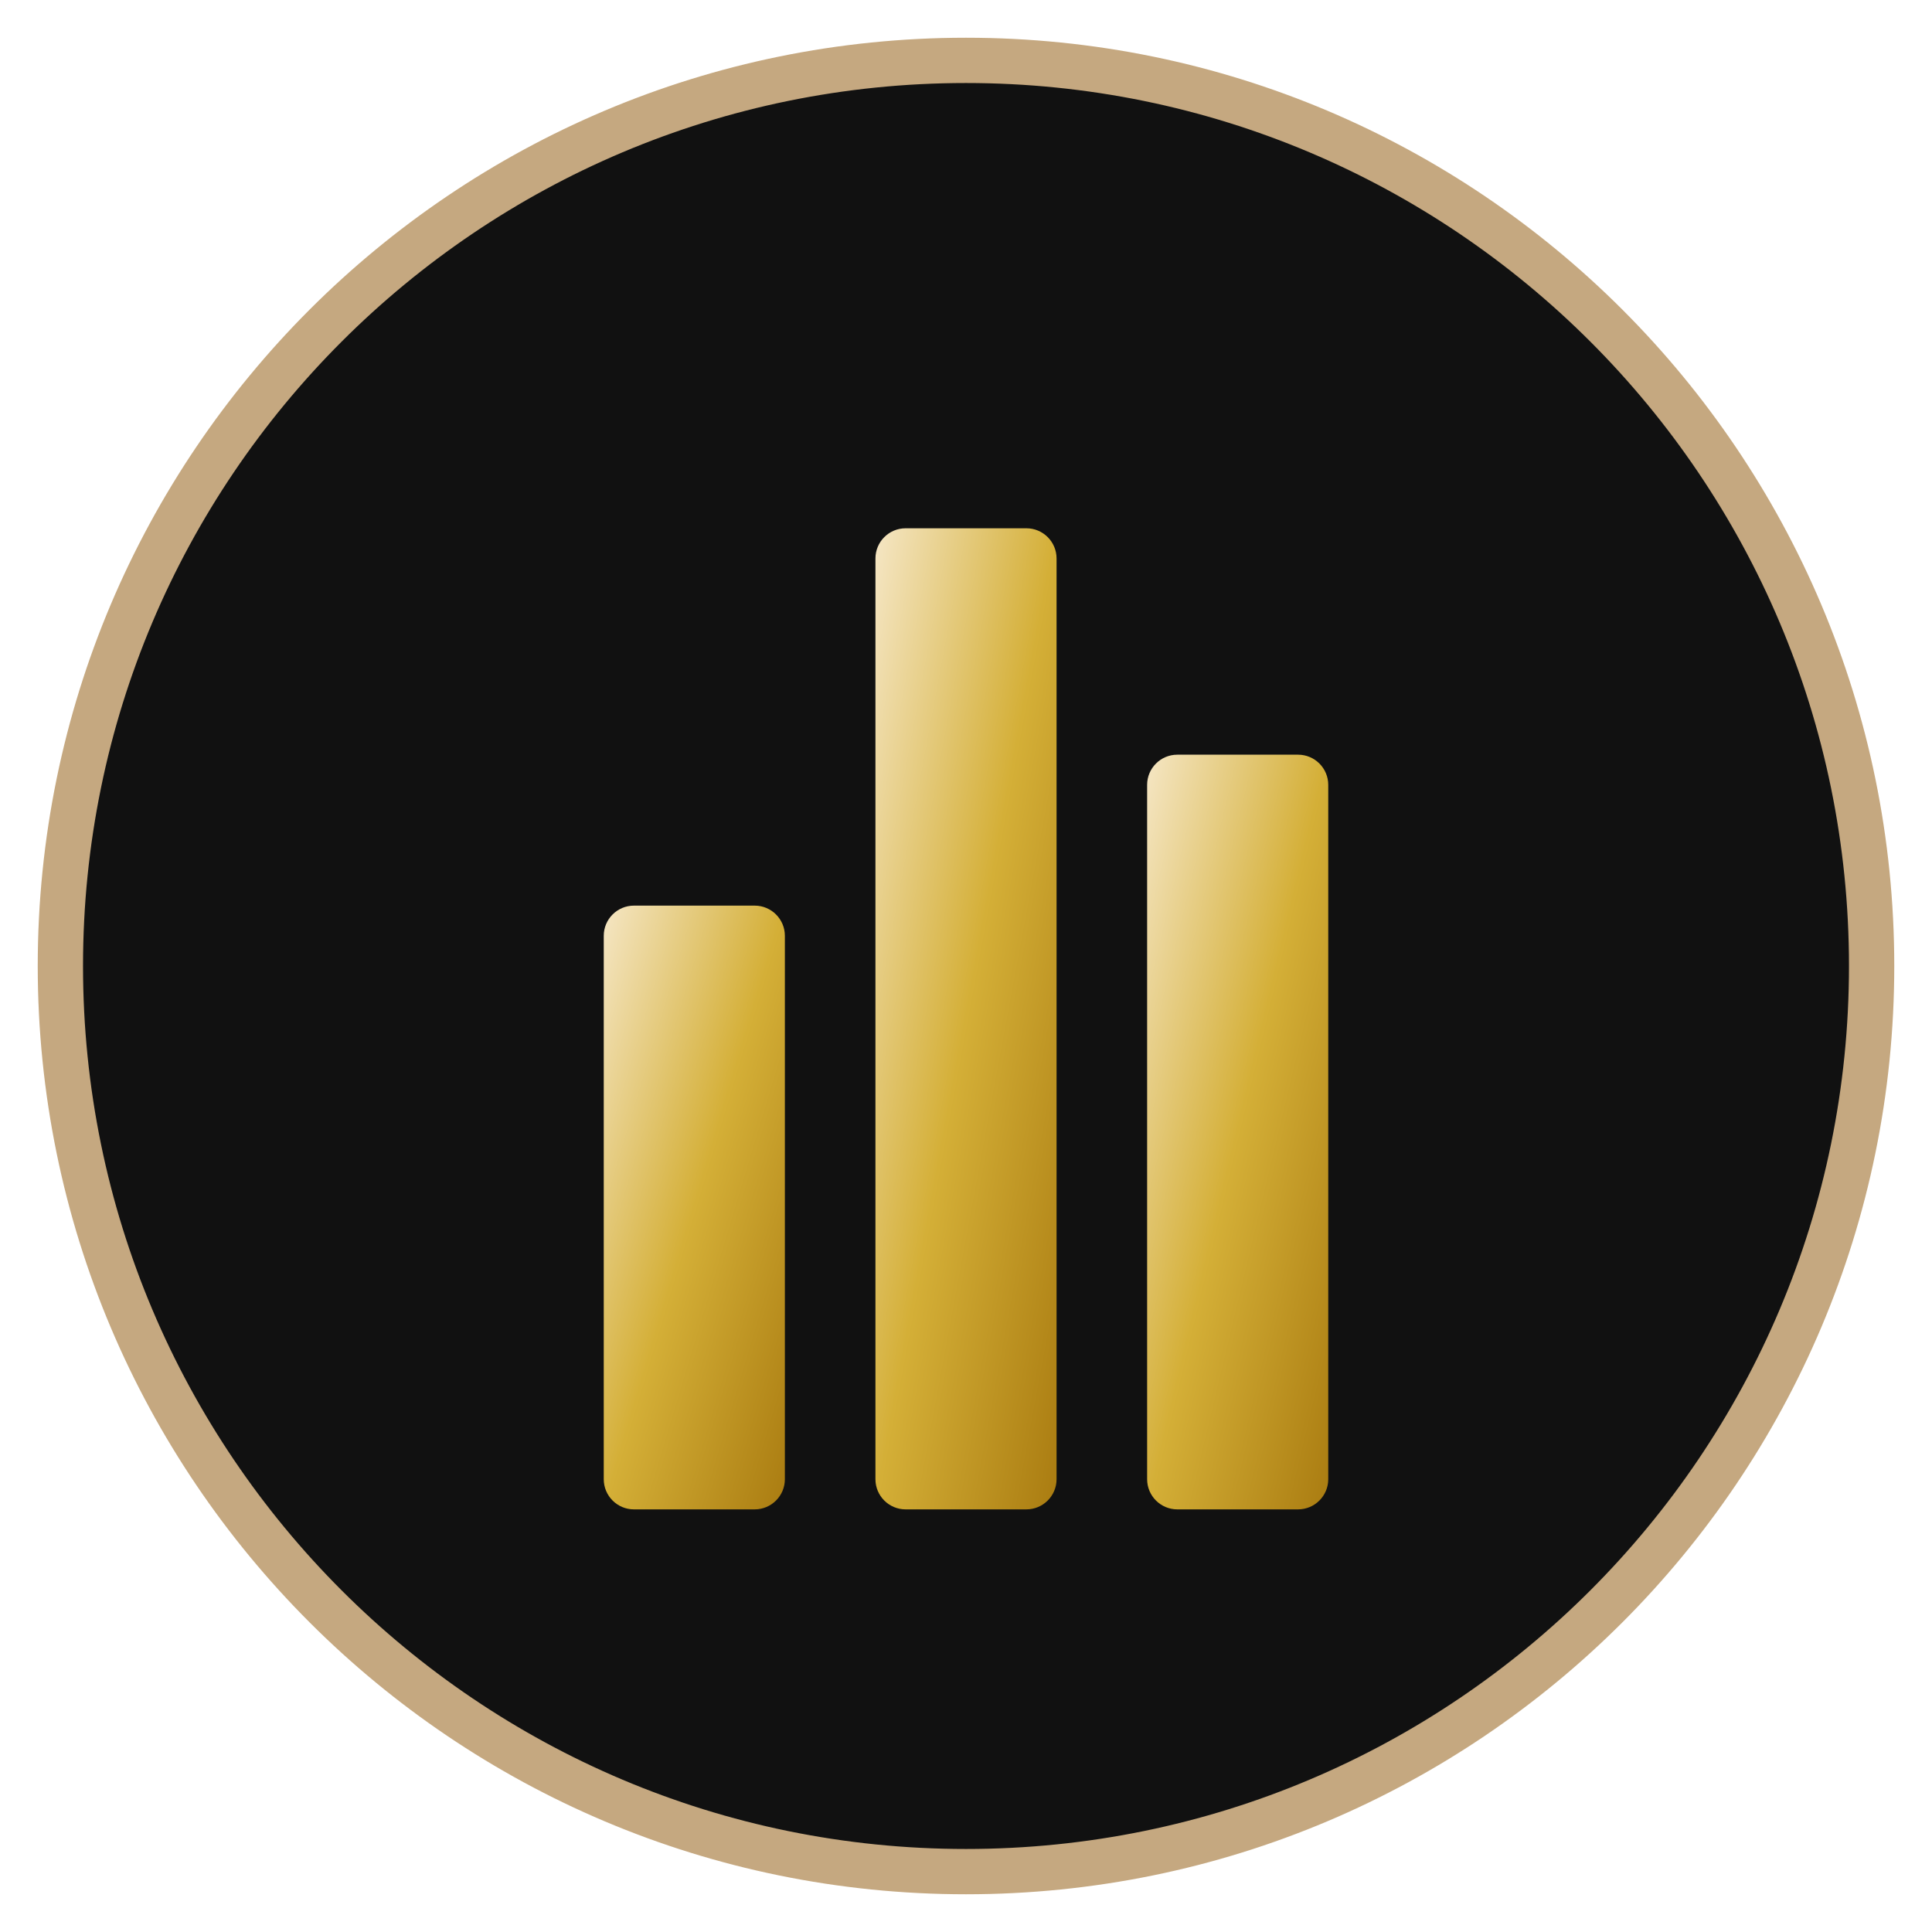
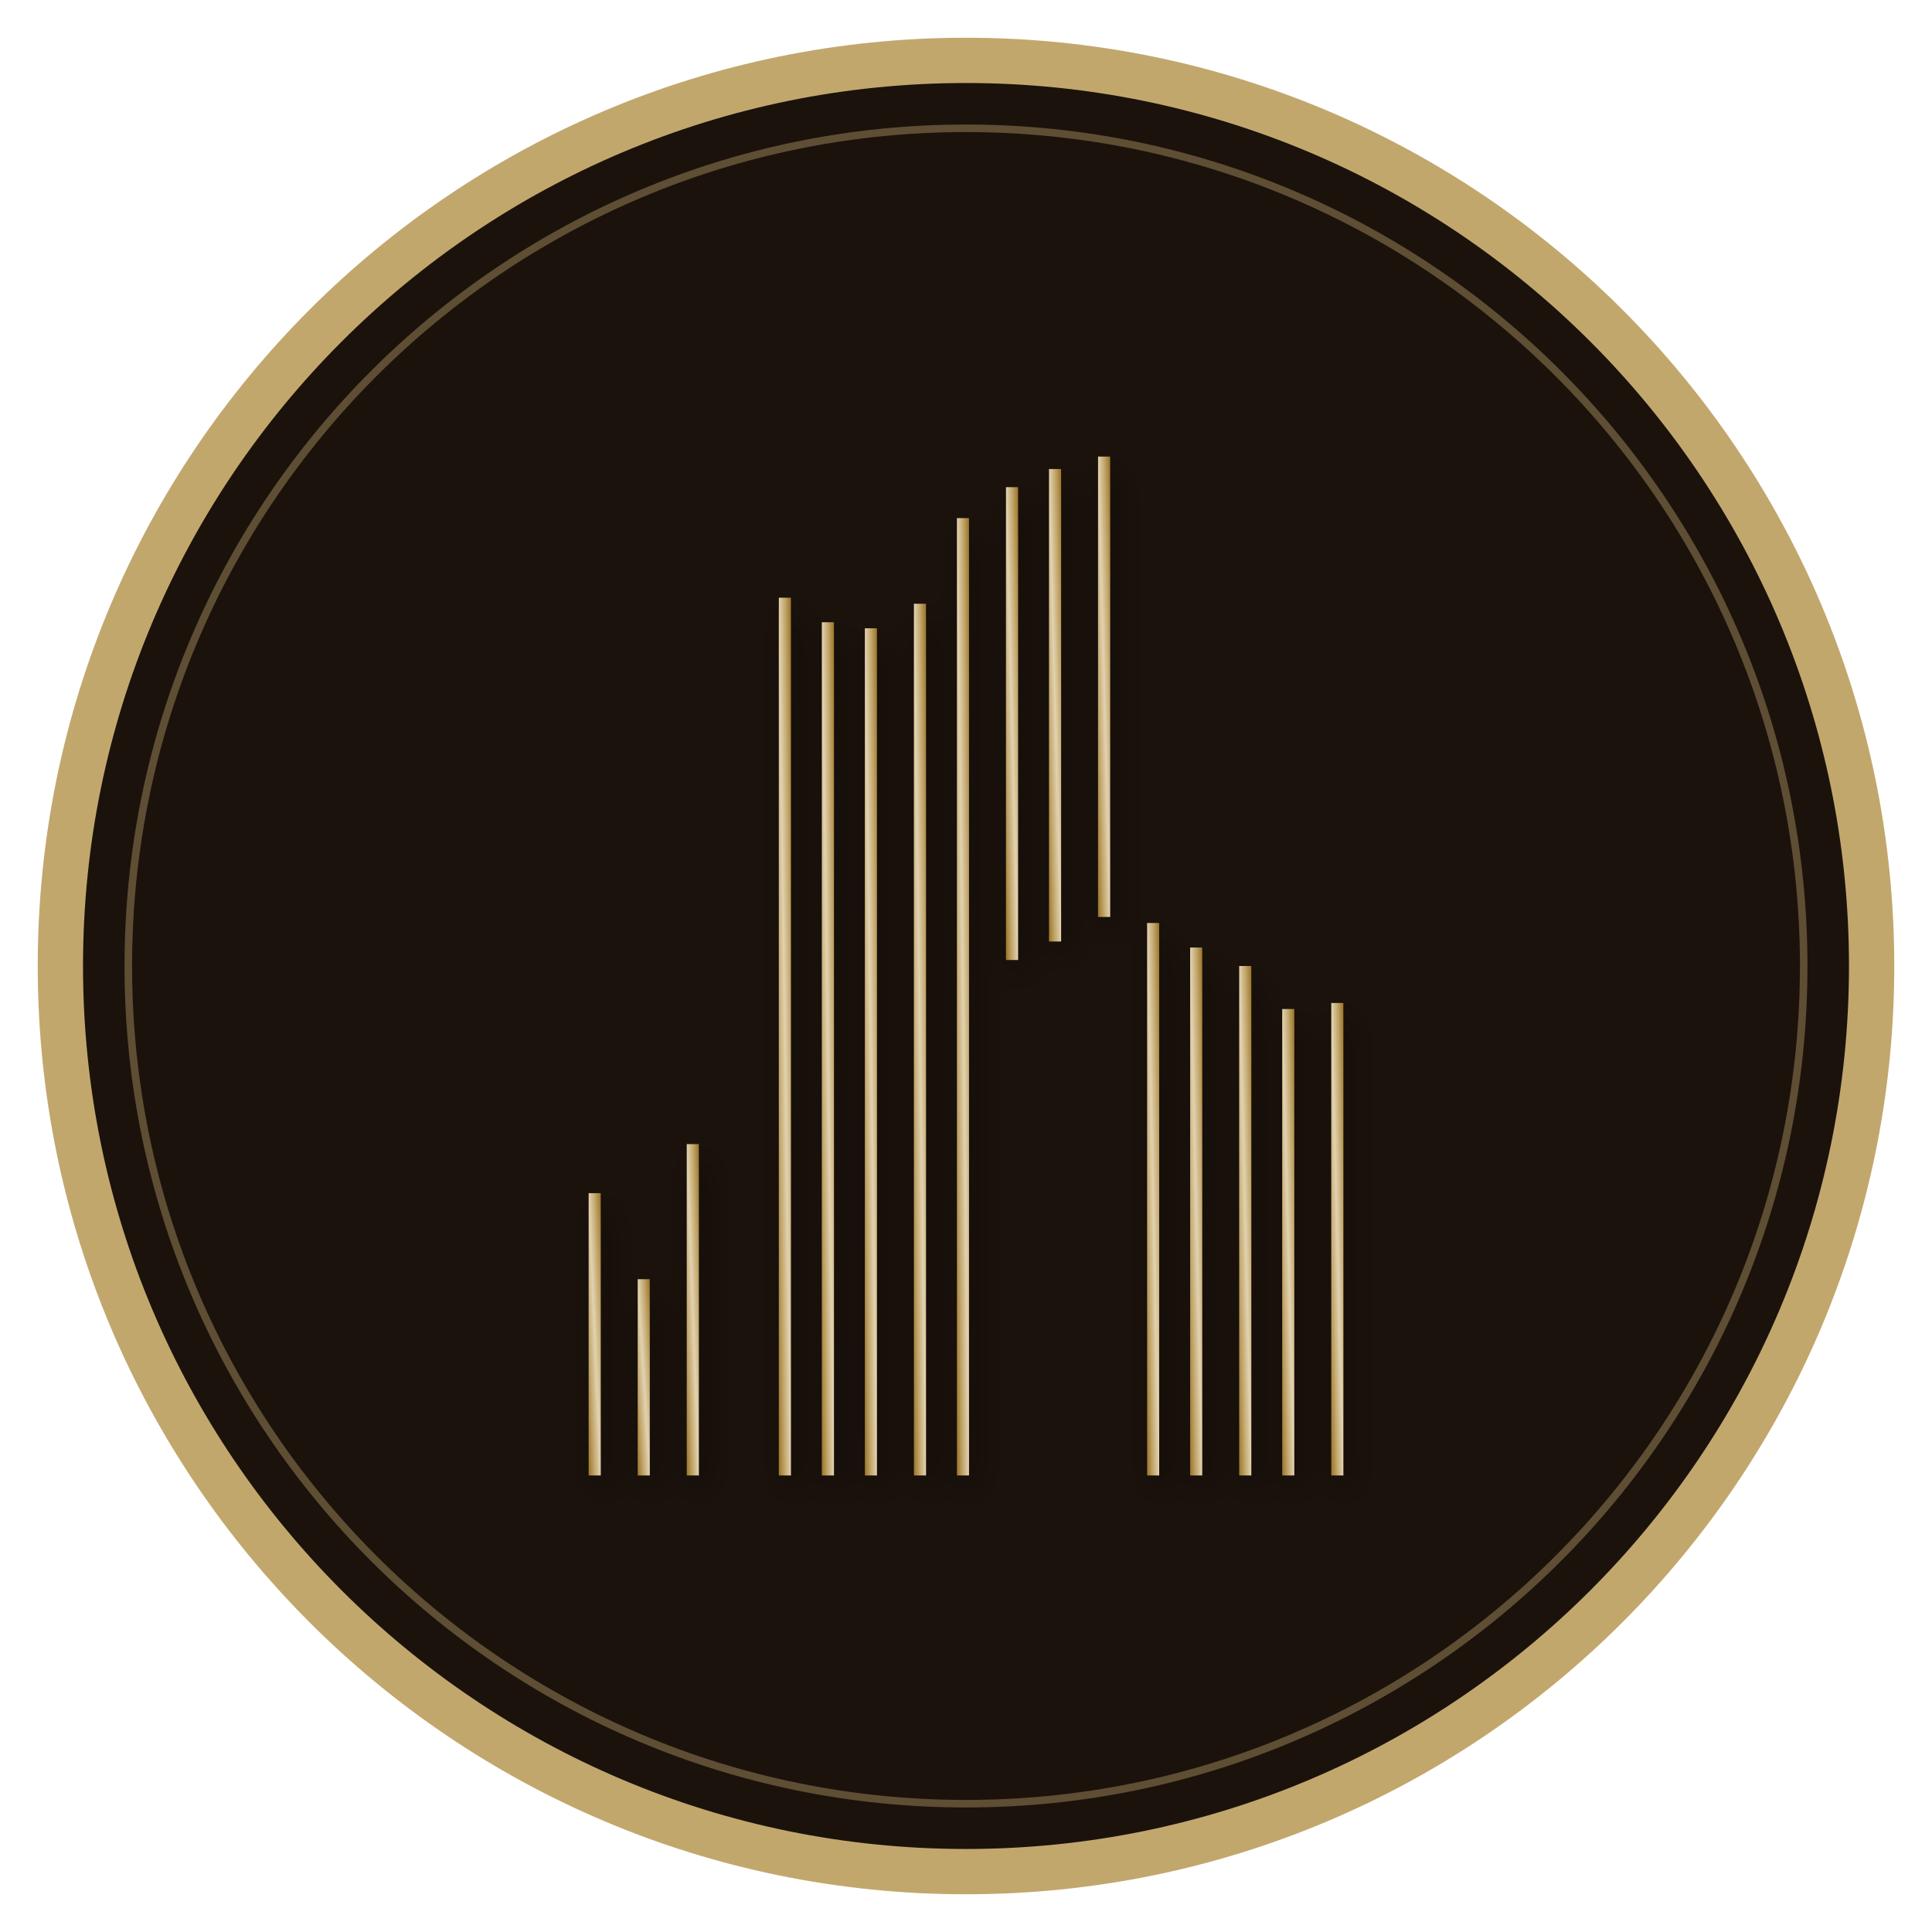
<svg xmlns="http://www.w3.org/2000/svg" viewBox="0 0 512 512" width="100%" height="100%">
-   <circle cx="256" cy="256" r="240" fill="#111111" stroke="#c5a880" stroke-width="12" />
+   <circle cx="256" cy="256" r="240" fill="#1b120c" stroke="#c2a76d" stroke-width="12" />
+   <circle cx="256" cy="256" r="222" fill="none" stroke="#c2a76d" stroke-width="2" opacity="0.4" />
  <defs>
-     <linearGradient id="gold-grad" x1="0%" y1="0%" x2="100%" y2="100%">
-       <stop offset="0%" stop-color="#f5e6c4" />
-       <stop offset="50%" stop-color="#d4af37" />
-       <stop offset="100%" stop-color="#aa7c11" />
+     <linearGradient id="gold-grad" x1="0%" y1="100%" x2="100%" y2="0%">
+       <stop offset="0%" stop-color="#9a7428" />
+       <stop offset="25%" stop-color="#c2a76d" />
+       <stop offset="50%" stop-color="#e2d2b0" />
+       <stop offset="75%" stop-color="#c2a76d" />
+       <stop offset="100%" stop-color="#9a7428" />
    </linearGradient>
+     <filter id="subtle-shadow" x="-10%" y="-10%" width="120%" height="120%">
+       <feDropShadow dx="2" dy="4" stdDeviation="4" flood-color="#000000" flood-opacity="0.5" />
+     </filter>
  </defs>
-   <rect x="160" y="240" width="48" height="160" rx="8" fill="url(#gold-grad)" />
-   <rect x="232" y="140" width="48" height="260" rx="8" fill="url(#gold-grad)" />
-   <rect x="304" y="200" width="48" height="200" rx="8" fill="url(#gold-grad)" />
+   <g filter="url(#subtle-shadow)">
+     <polygon points="156.0,316.2 159.2,316.2 159.2,391.0 156.0,391.0" fill="url(#gold-grad)" />
+     <polygon points="169.0,339.0 172.2,339.0 172.2,391.0 169.0,391.0" fill="url(#gold-grad)" />
+     <polygon points="182.0,303.2 185.2,303.2 185.2,391.0 182.0,391.0" fill="url(#gold-grad)" />
+     <polygon points="206.4,158.4 209.6,158.4 209.6,391.0 206.4,391.0" fill="url(#gold-grad)" />
+     <polygon points="217.8,164.9 221.0,164.9 221.0,391.0 217.8,391.0" fill="url(#gold-grad)" />
+     <polygon points="229.2,166.5 232.4,166.5 232.4,391.0 229.2,391.0" fill="url(#gold-grad)" />
+     <polygon points="242.2,160.0 245.4,160.0 245.4,391.0 242.2,391.0" fill="url(#gold-grad)" />
+     <polygon points="253.6,137.3 256.8,137.3 256.8,391.0 253.6,391.0" fill="url(#gold-grad)" />
+     <polygon points="266.6,129.1 269.8,129.1 269.8,254.4 266.6,254.4" fill="url(#gold-grad)" />
+     <polygon points="278.0,124.3 281.2,124.3 281.2,249.5 278.0,249.5" fill="url(#gold-grad)" />
+     <polygon points="291.0,121.0 294.2,121.0 294.2,243.0 291.0,243.0" fill="url(#gold-grad)" />
+     <polygon points="304.0,244.6 307.2,244.6 307.2,391.0 304.0,391.0" fill="url(#gold-grad)" />
+     <polygon points="315.4,251.1 318.6,251.1 318.6,391.0 315.4,391.0" fill="url(#gold-grad)" />
+     <polygon points="328.4,256.0 331.6,256.0 331.6,391.0 328.4,391.0" fill="url(#gold-grad)" />
+     <polygon points="339.8,267.4 343.0,267.4 343.0,391.0 339.8,391.0" fill="url(#gold-grad)" />
+     <polygon points="352.8,265.8 356.0,265.8 356.0,391.0 352.8,391.0" fill="url(#gold-grad)" />
+   </g>
</svg>
